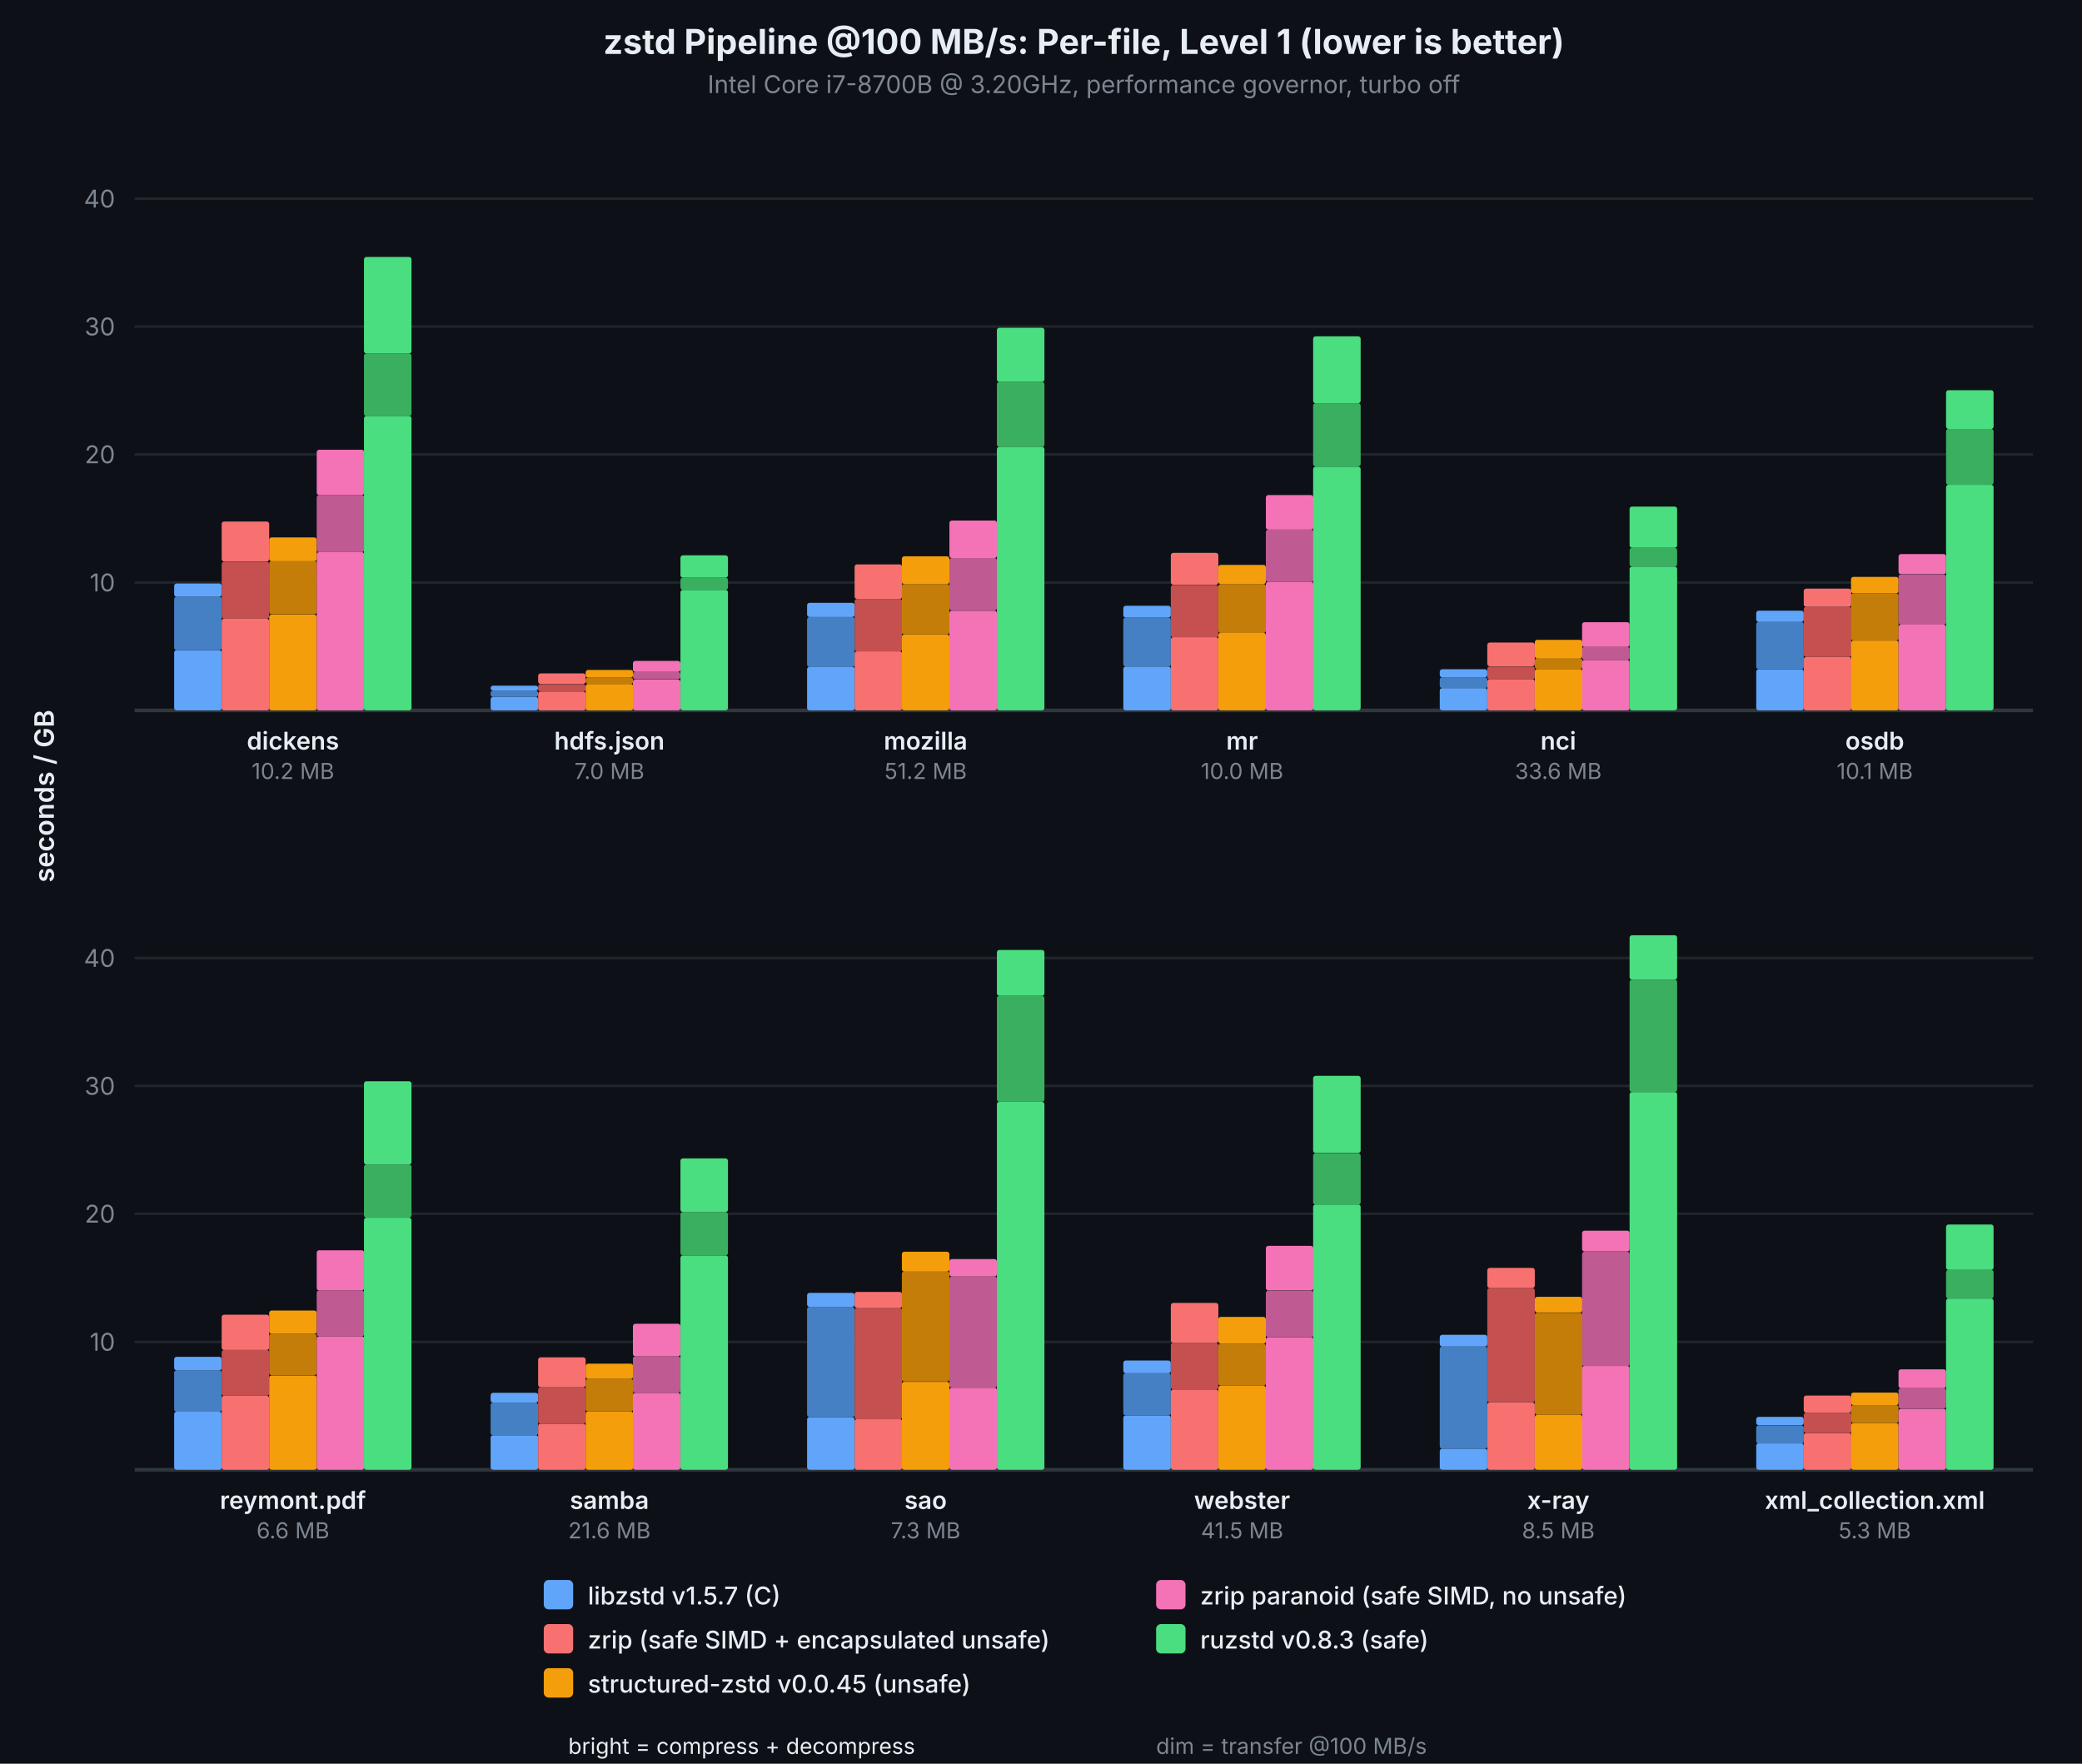
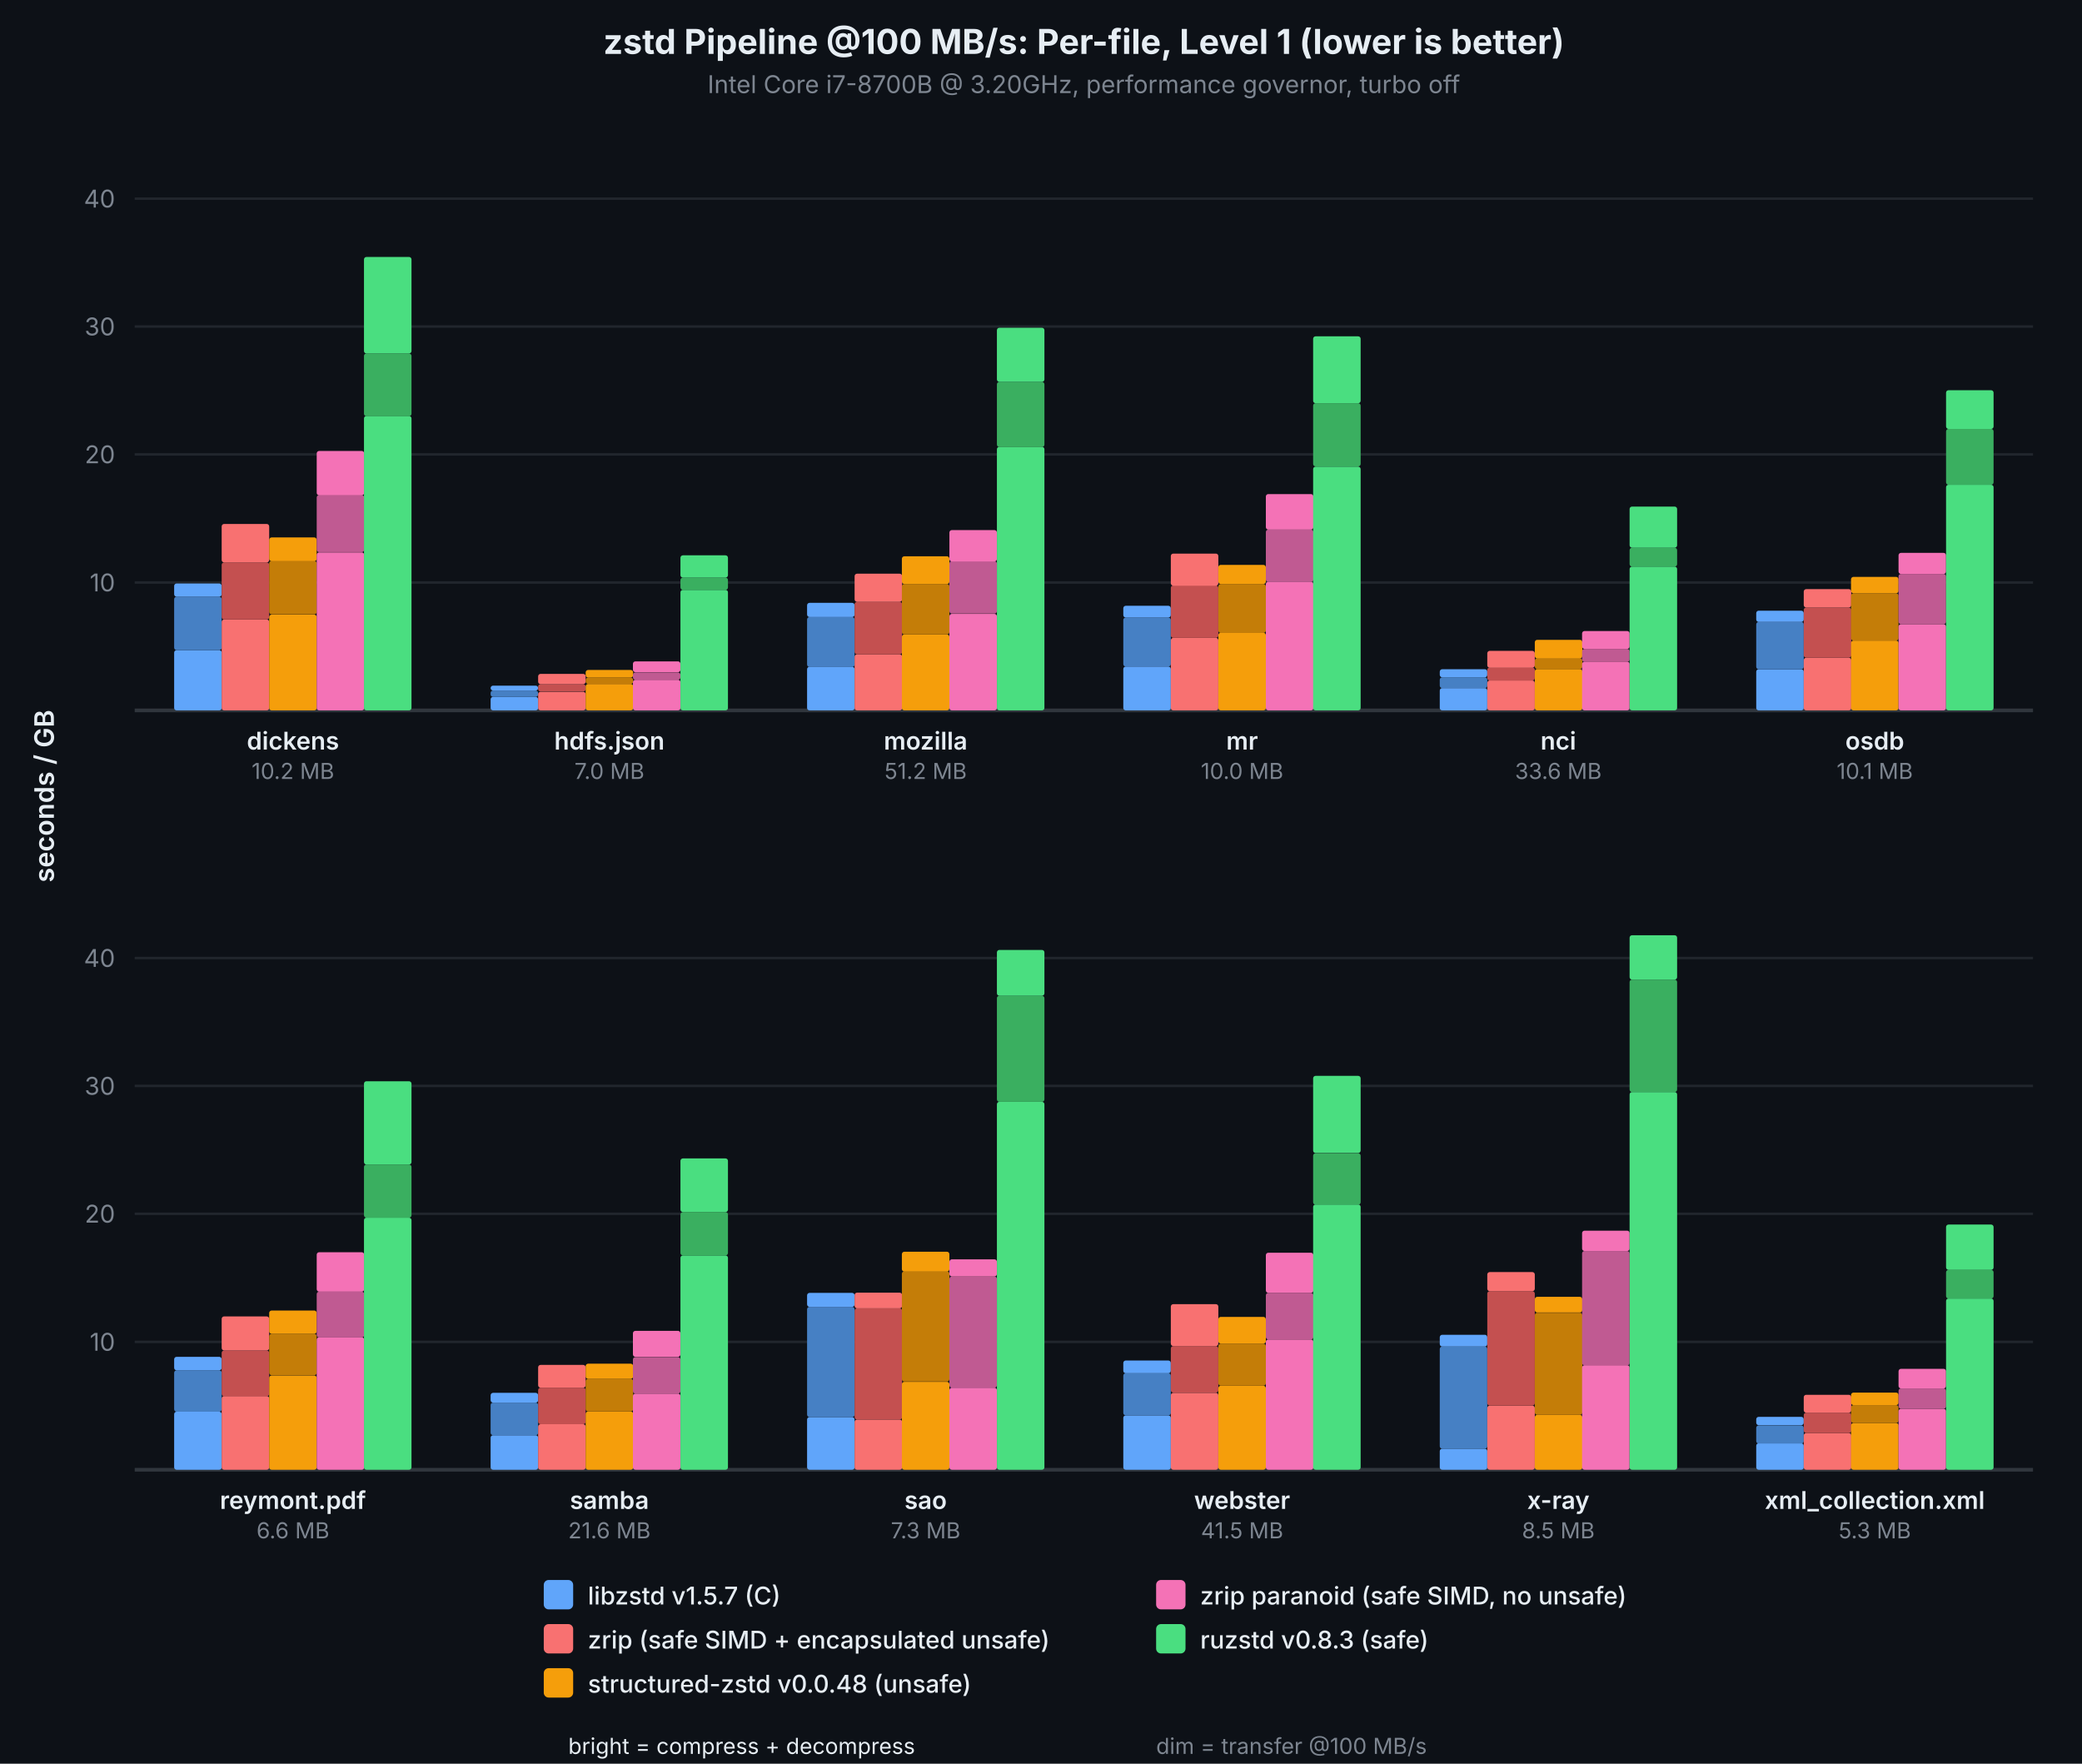
<svg xmlns="http://www.w3.org/2000/svg" viewBox="0 0 850 720" font-family="system-ui, -apple-system, sans-serif">
  <rect width="850" height="720" fill="#0d1117" />
  <text x="442.5" y="22" text-anchor="middle" fill="#e6edf3" font-size="14" font-weight="700">zstd Pipeline @100 MB/s: Per-file, Level 1 (lower is better)</text>
  <text x="442.5" y="38" text-anchor="middle" fill="#7d8590" font-size="10">Intel Core i7-8700B @ 3.20GHz, performance governor, turbo off</text>
  <line x1="55" y1="237.8" x2="830" y2="237.8" stroke="#21262d" stroke-width="1" />
  <text x="47" y="237.8" text-anchor="end" dominant-baseline="middle" fill="#7d8590" font-size="10">10</text>
  <line x1="55" y1="185.5" x2="830" y2="185.5" stroke="#21262d" stroke-width="1" />
  <text x="47" y="185.5" text-anchor="end" dominant-baseline="middle" fill="#7d8590" font-size="10">20</text>
  <line x1="55" y1="133.3" x2="830" y2="133.3" stroke="#21262d" stroke-width="1" />
  <text x="47" y="133.3" text-anchor="end" dominant-baseline="middle" fill="#7d8590" font-size="10">30</text>
  <line x1="55" y1="81.1" x2="830" y2="81.1" stroke="#21262d" stroke-width="1" />
  <text x="47" y="81.1" text-anchor="end" dominant-baseline="middle" fill="#7d8590" font-size="10">40</text>
  <line x1="55" y1="290" x2="830" y2="290" stroke="#30363d" stroke-width="1.5" />
  <text x="22" y="325.0" text-anchor="middle" fill="#e6edf3" font-size="11" font-weight="600" transform="rotate(-90,22,325.0)">seconds / GB</text>
  <rect x="71.1" y="265.4" width="19.4" height="24.6" fill="#60a5fa" rx="1" />
  <rect x="71.1" y="243.6" width="19.4" height="21.8" fill="#4680c4" rx="1" />
  <rect x="71.1" y="238.2" width="19.4" height="5.4" fill="#60a5fa" rx="1" />
-   <rect x="90.5" y="252.6" width="19.4" height="37.4" fill="#f87171" rx="1" />
-   <rect x="90.5" y="229.3" width="19.4" height="23.3" fill="#c45050" rx="1" />
-   <rect x="90.5" y="212.9" width="19.4" height="16.3" fill="#f87171" rx="1" />
+   <rect x="90.5" y="252.9" width="19.4" height="37.1" fill="#f87171" rx="1" />
+   <rect x="90.5" y="229.6" width="19.4" height="23.3" fill="#c45050" rx="1" />
+   <rect x="90.5" y="213.9" width="19.4" height="15.7" fill="#f87171" rx="1" />
  <rect x="109.9" y="250.9" width="19.4" height="39.1" fill="#f59e0b" rx="1" />
  <rect x="109.9" y="229.0" width="19.4" height="21.8" fill="#c47d08" rx="1" />
  <rect x="109.9" y="219.4" width="19.4" height="9.7" fill="#f59e0b" rx="1" />
-   <rect x="129.3" y="225.4" width="19.4" height="64.6" fill="#f472b6" rx="1" />
+   <rect x="129.3" y="225.5" width="19.4" height="64.5" fill="#f472b6" rx="1" />
  <rect x="129.3" y="202.1" width="19.4" height="23.3" fill="#c05a92" rx="1" />
-   <rect x="129.3" y="183.6" width="19.4" height="18.5" fill="#f472b6" rx="1" />
+   <rect x="129.3" y="184.1" width="19.4" height="18.1" fill="#f472b6" rx="1" />
  <rect x="148.6" y="169.8" width="19.4" height="120.2" fill="#4ade80" rx="1" />
  <rect x="148.6" y="144.3" width="19.4" height="25.6" fill="#3aaf60" rx="1" />
  <rect x="148.6" y="104.9" width="19.4" height="39.4" fill="#4ade80" rx="1" />
  <text x="119.6" y="306" text-anchor="middle" fill="#e6edf3" font-size="10" font-weight="600">dickens</text>
  <text x="119.6" y="318" text-anchor="middle" fill="#7d8590" font-size="9">10.2 MB</text>
  <rect x="200.3" y="284.5" width="19.4" height="5.5" fill="#60a5fa" rx="1" />
  <rect x="200.3" y="281.9" width="19.4" height="2.6" fill="#4680c4" rx="1" />
  <rect x="200.3" y="279.9" width="19.4" height="2.0" fill="#60a5fa" rx="1" />
-   <rect x="219.7" y="282.3" width="19.4" height="7.7" fill="#f87171" rx="1" />
+   <rect x="219.7" y="282.4" width="19.4" height="7.6" fill="#f87171" rx="1" />
  <rect x="219.7" y="279.3" width="19.4" height="3.0" fill="#c45050" rx="1" />
-   <rect x="219.7" y="274.9" width="19.4" height="4.3" fill="#f87171" rx="1" />
+   <rect x="219.7" y="275.1" width="19.4" height="4.2" fill="#f87171" rx="1" />
  <rect x="239.1" y="279.2" width="19.4" height="10.8" fill="#f59e0b" rx="1" />
  <rect x="239.1" y="276.6" width="19.4" height="2.6" fill="#c47d08" rx="1" />
  <rect x="239.1" y="273.5" width="19.4" height="3.1" fill="#f59e0b" rx="1" />
-   <rect x="258.4" y="277.4" width="19.4" height="12.6" fill="#f472b6" rx="1" />
-   <rect x="258.4" y="274.3" width="19.4" height="3.0" fill="#c05a92" rx="1" />
-   <rect x="258.4" y="269.8" width="19.4" height="4.5" fill="#f472b6" rx="1" />
+   <rect x="258.4" y="277.5" width="19.4" height="12.5" fill="#f472b6" rx="1" />
+   <rect x="258.4" y="274.5" width="19.4" height="3.0" fill="#c05a92" rx="1" />
+   <rect x="258.4" y="270.0" width="19.4" height="4.4" fill="#f472b6" rx="1" />
  <rect x="277.8" y="240.8" width="19.4" height="49.2" fill="#4ade80" rx="1" />
  <rect x="277.8" y="235.8" width="19.4" height="5.0" fill="#3aaf60" rx="1" />
  <rect x="277.8" y="226.7" width="19.4" height="9.1" fill="#4ade80" rx="1" />
  <text x="248.8" y="306" text-anchor="middle" fill="#e6edf3" font-size="10" font-weight="600">hdfs.json</text>
  <text x="248.8" y="318" text-anchor="middle" fill="#7d8590" font-size="9">7.0 MB</text>
  <rect x="329.5" y="272.2" width="19.4" height="17.8" fill="#60a5fa" rx="1" />
  <rect x="329.5" y="251.9" width="19.4" height="20.4" fill="#4680c4" rx="1" />
  <rect x="329.5" y="246.1" width="19.4" height="5.8" fill="#60a5fa" rx="1" />
-   <rect x="348.9" y="265.9" width="19.4" height="24.1" fill="#f87171" rx="1" />
-   <rect x="348.9" y="244.5" width="19.4" height="21.4" fill="#c45050" rx="1" />
-   <rect x="348.9" y="230.4" width="19.4" height="14.1" fill="#f87171" rx="1" />
+   <rect x="348.9" y="267.1" width="19.4" height="22.9" fill="#f87171" rx="1" />
+   <rect x="348.9" y="245.7" width="19.4" height="21.4" fill="#c45050" rx="1" />
+   <rect x="348.9" y="234.2" width="19.4" height="11.5" fill="#f87171" rx="1" />
  <rect x="368.2" y="259.0" width="19.4" height="31.0" fill="#f59e0b" rx="1" />
  <rect x="368.2" y="238.4" width="19.4" height="20.6" fill="#c47d08" rx="1" />
  <rect x="368.2" y="227.1" width="19.4" height="11.3" fill="#f59e0b" rx="1" />
-   <rect x="387.6" y="249.3" width="19.4" height="40.7" fill="#f472b6" rx="1" />
-   <rect x="387.6" y="227.8" width="19.4" height="21.4" fill="#c05a92" rx="1" />
-   <rect x="387.6" y="212.5" width="19.4" height="15.3" fill="#f472b6" rx="1" />
+   <rect x="387.6" y="250.6" width="19.4" height="39.4" fill="#f472b6" rx="1" />
+   <rect x="387.6" y="229.1" width="19.4" height="21.4" fill="#c05a92" rx="1" />
+   <rect x="387.6" y="216.4" width="19.4" height="12.8" fill="#f472b6" rx="1" />
  <rect x="407.0" y="182.4" width="19.4" height="107.6" fill="#4ade80" rx="1" />
  <rect x="407.0" y="155.9" width="19.4" height="26.6" fill="#3aaf60" rx="1" />
  <rect x="407.0" y="133.8" width="19.4" height="22.1" fill="#4ade80" rx="1" />
  <text x="377.9" y="306" text-anchor="middle" fill="#e6edf3" font-size="10" font-weight="600">mozilla</text>
  <text x="377.9" y="318" text-anchor="middle" fill="#7d8590" font-size="9">51.2 MB</text>
  <rect x="458.6" y="272.1" width="19.4" height="17.9" fill="#60a5fa" rx="1" />
  <rect x="458.6" y="252.1" width="19.4" height="20.0" fill="#4680c4" rx="1" />
  <rect x="458.6" y="247.3" width="19.4" height="4.8" fill="#60a5fa" rx="1" />
-   <rect x="478.0" y="260.1" width="19.4" height="29.9" fill="#f87171" rx="1" />
-   <rect x="478.0" y="238.8" width="19.4" height="21.4" fill="#c45050" rx="1" />
-   <rect x="478.0" y="225.7" width="19.4" height="13.0" fill="#f87171" rx="1" />
+   <rect x="478.0" y="260.4" width="19.4" height="29.6" fill="#f87171" rx="1" />
+   <rect x="478.0" y="239.0" width="19.4" height="21.4" fill="#c45050" rx="1" />
+   <rect x="478.0" y="226.0" width="19.4" height="13.1" fill="#f87171" rx="1" />
  <rect x="497.4" y="258.3" width="19.4" height="31.7" fill="#f59e0b" rx="1" />
  <rect x="497.4" y="238.4" width="19.4" height="20.0" fill="#c47d08" rx="1" />
  <rect x="497.4" y="230.6" width="19.4" height="7.8" fill="#f59e0b" rx="1" />
-   <rect x="516.8" y="237.6" width="19.4" height="52.4" fill="#f472b6" rx="1" />
+   <rect x="516.8" y="237.5" width="19.4" height="52.5" fill="#f472b6" rx="1" />
  <rect x="516.8" y="216.2" width="19.4" height="21.4" fill="#c05a92" rx="1" />
-   <rect x="516.8" y="202.1" width="19.4" height="14.1" fill="#f472b6" rx="1" />
+   <rect x="516.8" y="201.7" width="19.4" height="14.5" fill="#f472b6" rx="1" />
  <rect x="536.1" y="190.5" width="19.4" height="99.5" fill="#4ade80" rx="1" />
  <rect x="536.1" y="164.6" width="19.4" height="25.8" fill="#3aaf60" rx="1" />
  <rect x="536.1" y="137.3" width="19.4" height="27.3" fill="#4ade80" rx="1" />
  <text x="507.1" y="306" text-anchor="middle" fill="#e6edf3" font-size="10" font-weight="600">mr</text>
  <text x="507.1" y="318" text-anchor="middle" fill="#7d8590" font-size="9">10.0 MB</text>
  <rect x="587.8" y="280.9" width="19.4" height="9.1" fill="#60a5fa" rx="1" />
  <rect x="587.8" y="276.5" width="19.4" height="4.4" fill="#4680c4" rx="1" />
  <rect x="587.8" y="273.2" width="19.4" height="3.3" fill="#60a5fa" rx="1" />
-   <rect x="607.2" y="277.3" width="19.4" height="12.7" fill="#f87171" rx="1" />
-   <rect x="607.2" y="272.1" width="19.4" height="5.3" fill="#c45050" rx="1" />
-   <rect x="607.2" y="262.3" width="19.4" height="9.7" fill="#f87171" rx="1" />
+   <rect x="607.2" y="277.8" width="19.4" height="12.2" fill="#f87171" rx="1" />
+   <rect x="607.2" y="272.5" width="19.4" height="5.3" fill="#c45050" rx="1" />
+   <rect x="607.2" y="265.7" width="19.4" height="6.9" fill="#f87171" rx="1" />
  <rect x="626.6" y="273.1" width="19.4" height="16.9" fill="#f59e0b" rx="1" />
  <rect x="626.6" y="268.7" width="19.4" height="4.4" fill="#c47d08" rx="1" />
  <rect x="626.6" y="261.2" width="19.4" height="7.6" fill="#f59e0b" rx="1" />
-   <rect x="645.9" y="269.4" width="19.4" height="20.6" fill="#f472b6" rx="1" />
-   <rect x="645.9" y="264.1" width="19.4" height="5.3" fill="#c05a92" rx="1" />
-   <rect x="645.9" y="254.0" width="19.4" height="10.1" fill="#f472b6" rx="1" />
+   <rect x="645.9" y="270.1" width="19.4" height="19.9" fill="#f472b6" rx="1" />
+   <rect x="645.9" y="264.9" width="19.4" height="5.3" fill="#c05a92" rx="1" />
+   <rect x="645.9" y="257.6" width="19.4" height="7.3" fill="#f472b6" rx="1" />
  <rect x="665.3" y="231.3" width="19.4" height="58.7" fill="#4ade80" rx="1" />
  <rect x="665.3" y="223.6" width="19.4" height="7.7" fill="#3aaf60" rx="1" />
  <rect x="665.3" y="206.8" width="19.4" height="16.8" fill="#4ade80" rx="1" />
  <text x="636.2" y="306" text-anchor="middle" fill="#e6edf3" font-size="10" font-weight="600">nci</text>
  <text x="636.2" y="318" text-anchor="middle" fill="#7d8590" font-size="9">33.6 MB</text>
  <rect x="717.0" y="273.2" width="19.4" height="16.8" fill="#60a5fa" rx="1" />
  <rect x="717.0" y="253.9" width="19.4" height="19.3" fill="#4680c4" rx="1" />
  <rect x="717.0" y="249.3" width="19.4" height="4.6" fill="#60a5fa" rx="1" />
-   <rect x="736.4" y="268.2" width="19.4" height="21.8" fill="#f87171" rx="1" />
-   <rect x="736.4" y="247.7" width="19.4" height="20.5" fill="#c45050" rx="1" />
-   <rect x="736.4" y="240.3" width="19.4" height="7.4" fill="#f87171" rx="1" />
+   <rect x="736.4" y="268.5" width="19.4" height="21.5" fill="#f87171" rx="1" />
+   <rect x="736.4" y="248.0" width="19.4" height="20.5" fill="#c45050" rx="1" />
+   <rect x="736.4" y="240.5" width="19.4" height="7.5" fill="#f87171" rx="1" />
  <rect x="755.7" y="261.5" width="19.4" height="28.5" fill="#f59e0b" rx="1" />
  <rect x="755.7" y="242.2" width="19.4" height="19.3" fill="#c47d08" rx="1" />
  <rect x="755.7" y="235.5" width="19.4" height="6.7" fill="#f59e0b" rx="1" />
-   <rect x="775.1" y="255.0" width="19.4" height="35.0" fill="#f472b6" rx="1" />
-   <rect x="775.1" y="234.5" width="19.4" height="20.5" fill="#c05a92" rx="1" />
-   <rect x="775.1" y="226.2" width="19.4" height="8.2" fill="#f472b6" rx="1" />
+   <rect x="775.1" y="254.8" width="19.4" height="35.2" fill="#f472b6" rx="1" />
+   <rect x="775.1" y="234.3" width="19.4" height="20.5" fill="#c05a92" rx="1" />
+   <rect x="775.1" y="225.7" width="19.4" height="8.6" fill="#f472b6" rx="1" />
  <rect x="794.5" y="197.9" width="19.4" height="92.1" fill="#4ade80" rx="1" />
  <rect x="794.5" y="175.1" width="19.4" height="22.8" fill="#3aaf60" rx="1" />
  <rect x="794.5" y="159.3" width="19.4" height="15.8" fill="#4ade80" rx="1" />
  <text x="765.4" y="306" text-anchor="middle" fill="#e6edf3" font-size="10" font-weight="600">osdb</text>
  <text x="765.4" y="318" text-anchor="middle" fill="#7d8590" font-size="9">10.1 MB</text>
  <line x1="55" y1="547.8" x2="830" y2="547.8" stroke="#21262d" stroke-width="1" />
  <text x="47" y="547.8" text-anchor="end" dominant-baseline="middle" fill="#7d8590" font-size="10">10</text>
  <line x1="55" y1="495.5" x2="830" y2="495.5" stroke="#21262d" stroke-width="1" />
  <text x="47" y="495.5" text-anchor="end" dominant-baseline="middle" fill="#7d8590" font-size="10">20</text>
  <line x1="55" y1="443.3" x2="830" y2="443.3" stroke="#21262d" stroke-width="1" />
  <text x="47" y="443.3" text-anchor="end" dominant-baseline="middle" fill="#7d8590" font-size="10">30</text>
  <line x1="55" y1="391.1" x2="830" y2="391.1" stroke="#21262d" stroke-width="1" />
  <text x="47" y="391.1" text-anchor="end" dominant-baseline="middle" fill="#7d8590" font-size="10">40</text>
  <line x1="55" y1="600" x2="830" y2="600" stroke="#30363d" stroke-width="1.5" />
  <rect x="71.1" y="576.3" width="19.4" height="23.7" fill="#60a5fa" rx="1" />
  <rect x="71.1" y="559.4" width="19.4" height="16.9" fill="#4680c4" rx="1" />
  <rect x="71.1" y="553.9" width="19.4" height="5.5" fill="#60a5fa" rx="1" />
-   <rect x="90.5" y="569.8" width="19.4" height="30.2" fill="#f87171" rx="1" />
-   <rect x="90.5" y="551.1" width="19.4" height="18.7" fill="#c45050" rx="1" />
-   <rect x="90.5" y="536.7" width="19.4" height="14.4" fill="#f87171" rx="1" />
+   <rect x="90.5" y="569.9" width="19.4" height="30.1" fill="#f87171" rx="1" />
+   <rect x="90.5" y="551.3" width="19.4" height="18.7" fill="#c45050" rx="1" />
+   <rect x="90.5" y="537.4" width="19.4" height="13.9" fill="#f87171" rx="1" />
  <rect x="109.9" y="561.5" width="19.4" height="38.5" fill="#f59e0b" rx="1" />
  <rect x="109.9" y="544.5" width="19.4" height="16.9" fill="#c47d08" rx="1" />
  <rect x="109.9" y="535.0" width="19.4" height="9.5" fill="#f59e0b" rx="1" />
-   <rect x="129.3" y="545.5" width="19.4" height="54.5" fill="#f472b6" rx="1" />
-   <rect x="129.3" y="526.8" width="19.4" height="18.7" fill="#c05a92" rx="1" />
-   <rect x="129.3" y="510.4" width="19.4" height="16.4" fill="#f472b6" rx="1" />
+   <rect x="129.3" y="545.9" width="19.4" height="54.1" fill="#f472b6" rx="1" />
+   <rect x="129.3" y="527.3" width="19.4" height="18.7" fill="#c05a92" rx="1" />
+   <rect x="129.3" y="511.2" width="19.4" height="16.1" fill="#f472b6" rx="1" />
  <rect x="148.6" y="497.1" width="19.4" height="102.9" fill="#4ade80" rx="1" />
  <rect x="148.6" y="475.4" width="19.4" height="21.7" fill="#3aaf60" rx="1" />
  <rect x="148.6" y="441.4" width="19.4" height="34.0" fill="#4ade80" rx="1" />
  <text x="119.6" y="616" text-anchor="middle" fill="#e6edf3" font-size="10" font-weight="600">reymont.pdf</text>
  <text x="119.6" y="628" text-anchor="middle" fill="#7d8590" font-size="9">6.6 MB</text>
  <rect x="200.3" y="585.9" width="19.4" height="14.1" fill="#60a5fa" rx="1" />
  <rect x="200.3" y="572.6" width="19.4" height="13.3" fill="#4680c4" rx="1" />
  <rect x="200.3" y="568.6" width="19.4" height="4.0" fill="#60a5fa" rx="1" />
-   <rect x="219.7" y="581.2" width="19.4" height="18.8" fill="#f87171" rx="1" />
-   <rect x="219.7" y="566.3" width="19.4" height="14.9" fill="#c45050" rx="1" />
-   <rect x="219.7" y="554.1" width="19.4" height="12.2" fill="#f87171" rx="1" />
+   <rect x="219.7" y="581.4" width="19.4" height="18.6" fill="#f87171" rx="1" />
+   <rect x="219.7" y="566.5" width="19.4" height="14.9" fill="#c45050" rx="1" />
+   <rect x="219.7" y="557.2" width="19.4" height="9.3" fill="#f87171" rx="1" />
  <rect x="239.1" y="576.2" width="19.4" height="23.8" fill="#f59e0b" rx="1" />
  <rect x="239.1" y="562.9" width="19.4" height="13.3" fill="#c47d08" rx="1" />
  <rect x="239.1" y="556.7" width="19.4" height="6.2" fill="#f59e0b" rx="1" />
-   <rect x="258.4" y="568.6" width="19.4" height="31.4" fill="#f472b6" rx="1" />
-   <rect x="258.4" y="553.7" width="19.4" height="14.9" fill="#c05a92" rx="1" />
-   <rect x="258.4" y="540.4" width="19.4" height="13.3" fill="#f472b6" rx="1" />
+   <rect x="258.4" y="568.9" width="19.4" height="31.1" fill="#f472b6" rx="1" />
+   <rect x="258.4" y="554.0" width="19.4" height="14.9" fill="#c05a92" rx="1" />
+   <rect x="258.4" y="543.3" width="19.4" height="10.6" fill="#f472b6" rx="1" />
  <rect x="277.8" y="512.5" width="19.4" height="87.5" fill="#4ade80" rx="1" />
  <rect x="277.8" y="494.8" width="19.4" height="17.7" fill="#3aaf60" rx="1" />
  <rect x="277.8" y="472.9" width="19.4" height="21.9" fill="#4ade80" rx="1" />
  <text x="248.8" y="616" text-anchor="middle" fill="#e6edf3" font-size="10" font-weight="600">samba</text>
  <text x="248.8" y="628" text-anchor="middle" fill="#7d8590" font-size="9">21.6 MB</text>
  <rect x="329.5" y="578.5" width="19.4" height="21.5" fill="#60a5fa" rx="1" />
  <rect x="329.5" y="533.5" width="19.4" height="45.0" fill="#4680c4" rx="1" />
  <rect x="329.5" y="527.8" width="19.4" height="5.7" fill="#60a5fa" rx="1" />
-   <rect x="348.9" y="579.3" width="19.4" height="20.7" fill="#f87171" rx="1" />
-   <rect x="348.9" y="534.0" width="19.4" height="45.4" fill="#c45050" rx="1" />
-   <rect x="348.9" y="527.4" width="19.4" height="6.6" fill="#f87171" rx="1" />
+   <rect x="348.9" y="579.5" width="19.4" height="20.5" fill="#f87171" rx="1" />
+   <rect x="348.9" y="534.1" width="19.4" height="45.4" fill="#c45050" rx="1" />
+   <rect x="348.9" y="527.7" width="19.4" height="6.4" fill="#f87171" rx="1" />
  <rect x="368.2" y="564.1" width="19.4" height="35.9" fill="#f59e0b" rx="1" />
  <rect x="368.2" y="519.0" width="19.4" height="45.0" fill="#c47d08" rx="1" />
  <rect x="368.2" y="511.0" width="19.4" height="8.1" fill="#f59e0b" rx="1" />
  <rect x="387.6" y="566.5" width="19.4" height="33.5" fill="#f472b6" rx="1" />
  <rect x="387.6" y="521.1" width="19.4" height="45.4" fill="#c05a92" rx="1" />
-   <rect x="387.6" y="514.0" width="19.4" height="7.1" fill="#f472b6" rx="1" />
+   <rect x="387.6" y="514.1" width="19.4" height="7.0" fill="#f472b6" rx="1" />
  <rect x="407.0" y="449.8" width="19.4" height="150.2" fill="#4ade80" rx="1" />
  <rect x="407.0" y="406.5" width="19.4" height="43.3" fill="#3aaf60" rx="1" />
  <rect x="407.0" y="387.8" width="19.4" height="18.7" fill="#4ade80" rx="1" />
  <text x="377.9" y="616" text-anchor="middle" fill="#e6edf3" font-size="10" font-weight="600">sao</text>
  <text x="377.9" y="628" text-anchor="middle" fill="#7d8590" font-size="9">7.3 MB</text>
  <rect x="458.6" y="577.8" width="19.4" height="22.2" fill="#60a5fa" rx="1" />
  <rect x="458.6" y="560.6" width="19.4" height="17.2" fill="#4680c4" rx="1" />
  <rect x="458.6" y="555.4" width="19.4" height="5.2" fill="#60a5fa" rx="1" />
-   <rect x="478.0" y="567.2" width="19.4" height="32.8" fill="#f87171" rx="1" />
-   <rect x="478.0" y="548.2" width="19.4" height="19.0" fill="#c45050" rx="1" />
-   <rect x="478.0" y="531.9" width="19.4" height="16.3" fill="#f87171" rx="1" />
+   <rect x="478.0" y="568.6" width="19.4" height="31.4" fill="#f87171" rx="1" />
+   <rect x="478.0" y="549.5" width="19.4" height="19.0" fill="#c45050" rx="1" />
+   <rect x="478.0" y="532.4" width="19.4" height="17.1" fill="#f87171" rx="1" />
  <rect x="497.4" y="565.7" width="19.4" height="34.3" fill="#f59e0b" rx="1" />
  <rect x="497.4" y="548.5" width="19.4" height="17.2" fill="#c47d08" rx="1" />
  <rect x="497.4" y="537.6" width="19.4" height="10.9" fill="#f59e0b" rx="1" />
-   <rect x="516.8" y="545.9" width="19.4" height="54.1" fill="#f472b6" rx="1" />
-   <rect x="516.8" y="526.9" width="19.4" height="19.0" fill="#c05a92" rx="1" />
-   <rect x="516.8" y="508.6" width="19.4" height="18.2" fill="#f472b6" rx="1" />
+   <rect x="516.8" y="546.8" width="19.4" height="53.2" fill="#f472b6" rx="1" />
+   <rect x="516.8" y="527.8" width="19.4" height="19.0" fill="#c05a92" rx="1" />
+   <rect x="516.8" y="511.4" width="19.4" height="16.4" fill="#f472b6" rx="1" />
  <rect x="536.1" y="491.7" width="19.4" height="108.3" fill="#4ade80" rx="1" />
  <rect x="536.1" y="470.8" width="19.4" height="21.0" fill="#3aaf60" rx="1" />
  <rect x="536.1" y="439.2" width="19.4" height="31.5" fill="#4ade80" rx="1" />
  <text x="507.1" y="616" text-anchor="middle" fill="#e6edf3" font-size="10" font-weight="600">webster</text>
  <text x="507.1" y="628" text-anchor="middle" fill="#7d8590" font-size="9">41.5 MB</text>
  <rect x="587.8" y="591.4" width="19.4" height="8.6" fill="#60a5fa" rx="1" />
  <rect x="587.8" y="549.7" width="19.4" height="41.7" fill="#4680c4" rx="1" />
  <rect x="587.8" y="544.9" width="19.4" height="4.8" fill="#60a5fa" rx="1" />
-   <rect x="607.2" y="572.5" width="19.4" height="27.5" fill="#f87171" rx="1" />
-   <rect x="607.2" y="525.8" width="19.4" height="46.7" fill="#c45050" rx="1" />
-   <rect x="607.2" y="517.6" width="19.4" height="8.2" fill="#f87171" rx="1" />
+   <rect x="607.2" y="573.8" width="19.4" height="26.2" fill="#f87171" rx="1" />
+   <rect x="607.2" y="527.1" width="19.4" height="46.7" fill="#c45050" rx="1" />
+   <rect x="607.2" y="519.3" width="19.4" height="7.8" fill="#f87171" rx="1" />
  <rect x="626.6" y="577.6" width="19.4" height="22.4" fill="#f59e0b" rx="1" />
  <rect x="626.6" y="535.9" width="19.4" height="41.7" fill="#c47d08" rx="1" />
  <rect x="626.6" y="529.4" width="19.4" height="6.4" fill="#f59e0b" rx="1" />
-   <rect x="645.9" y="557.6" width="19.4" height="42.4" fill="#f472b6" rx="1" />
-   <rect x="645.9" y="511.0" width="19.4" height="46.7" fill="#c05a92" rx="1" />
-   <rect x="645.9" y="502.4" width="19.4" height="8.5" fill="#f472b6" rx="1" />
+   <rect x="645.9" y="557.3" width="19.4" height="42.7" fill="#f472b6" rx="1" />
+   <rect x="645.9" y="510.7" width="19.4" height="46.7" fill="#c05a92" rx="1" />
+   <rect x="645.9" y="502.4" width="19.4" height="8.3" fill="#f472b6" rx="1" />
  <rect x="665.3" y="445.8" width="19.4" height="154.2" fill="#4ade80" rx="1" />
  <rect x="665.3" y="399.9" width="19.4" height="45.9" fill="#3aaf60" rx="1" />
  <rect x="665.3" y="381.8" width="19.4" height="18.1" fill="#4ade80" rx="1" />
  <text x="636.2" y="616" text-anchor="middle" fill="#e6edf3" font-size="10" font-weight="600">x-ray</text>
  <text x="636.2" y="628" text-anchor="middle" fill="#7d8590" font-size="9">8.5 MB</text>
  <rect x="717.0" y="589.2" width="19.4" height="10.8" fill="#60a5fa" rx="1" />
  <rect x="717.0" y="581.9" width="19.4" height="7.4" fill="#4680c4" rx="1" />
  <rect x="717.0" y="578.4" width="19.4" height="3.4" fill="#60a5fa" rx="1" />
  <rect x="736.4" y="585.0" width="19.4" height="15.0" fill="#f87171" rx="1" />
  <rect x="736.4" y="576.7" width="19.4" height="8.3" fill="#c45050" rx="1" />
-   <rect x="736.4" y="569.7" width="19.4" height="7.0" fill="#f87171" rx="1" />
+   <rect x="736.4" y="569.4" width="19.4" height="7.3" fill="#f87171" rx="1" />
  <rect x="755.7" y="580.9" width="19.4" height="19.1" fill="#f59e0b" rx="1" />
  <rect x="755.7" y="573.6" width="19.4" height="7.3" fill="#c47d08" rx="1" />
  <rect x="755.7" y="568.5" width="19.4" height="5.1" fill="#f59e0b" rx="1" />
  <rect x="775.1" y="575.1" width="19.4" height="24.9" fill="#f472b6" rx="1" />
-   <rect x="775.1" y="566.7" width="19.4" height="8.3" fill="#c05a92" rx="1" />
-   <rect x="775.1" y="559.0" width="19.4" height="7.7" fill="#f472b6" rx="1" />
+   <rect x="775.1" y="566.8" width="19.4" height="8.3" fill="#c05a92" rx="1" />
+   <rect x="775.1" y="558.8" width="19.4" height="8.0" fill="#f472b6" rx="1" />
  <rect x="794.5" y="530.1" width="19.4" height="69.9" fill="#4ade80" rx="1" />
  <rect x="794.5" y="518.4" width="19.4" height="11.7" fill="#3aaf60" rx="1" />
  <rect x="794.5" y="499.9" width="19.4" height="18.5" fill="#4ade80" rx="1" />
  <text x="765.4" y="616" text-anchor="middle" fill="#e6edf3" font-size="10" font-weight="600">xml_collection.xml</text>
  <text x="765.4" y="628" text-anchor="middle" fill="#7d8590" font-size="9">5.3 MB</text>
  <rect x="222" y="645" width="12" height="12" fill="#60a5fa" rx="2" />
  <text x="240" y="655" fill="#e6edf3" font-size="10" font-weight="500">libzstd v1.5.7 (C)</text>
  <rect x="222" y="663" width="12" height="12" fill="#f87171" rx="2" />
  <text x="240" y="673" fill="#e6edf3" font-size="10" font-weight="500">zrip (safe SIMD + encapsulated unsafe)</text>
  <rect x="222" y="681" width="12" height="12" fill="#f59e0b" rx="2" />
-   <text x="240" y="691" fill="#e6edf3" font-size="10" font-weight="500">structured-zstd v0.0.45 (unsafe)</text>
+   <text x="240" y="691" fill="#e6edf3" font-size="10" font-weight="500">structured-zstd v0.0.48 (unsafe)</text>
  <rect x="472" y="645" width="12" height="12" fill="#f472b6" rx="2" />
  <text x="490" y="655" fill="#e6edf3" font-size="10" font-weight="500">zrip paranoid (safe SIMD, no unsafe)</text>
  <rect x="472" y="663" width="12" height="12" fill="#4ade80" rx="2" />
  <text x="490" y="673" fill="#e6edf3" font-size="10" font-weight="500">ruzstd v0.8.3 (safe)</text>
  <text x="232" y="716" fill="#e6edf3" font-size="9">bright = compress + decompress</text>
  <text x="472" y="716" fill="#7d8590" font-size="9">dim = transfer @100 MB/s</text>
</svg>
